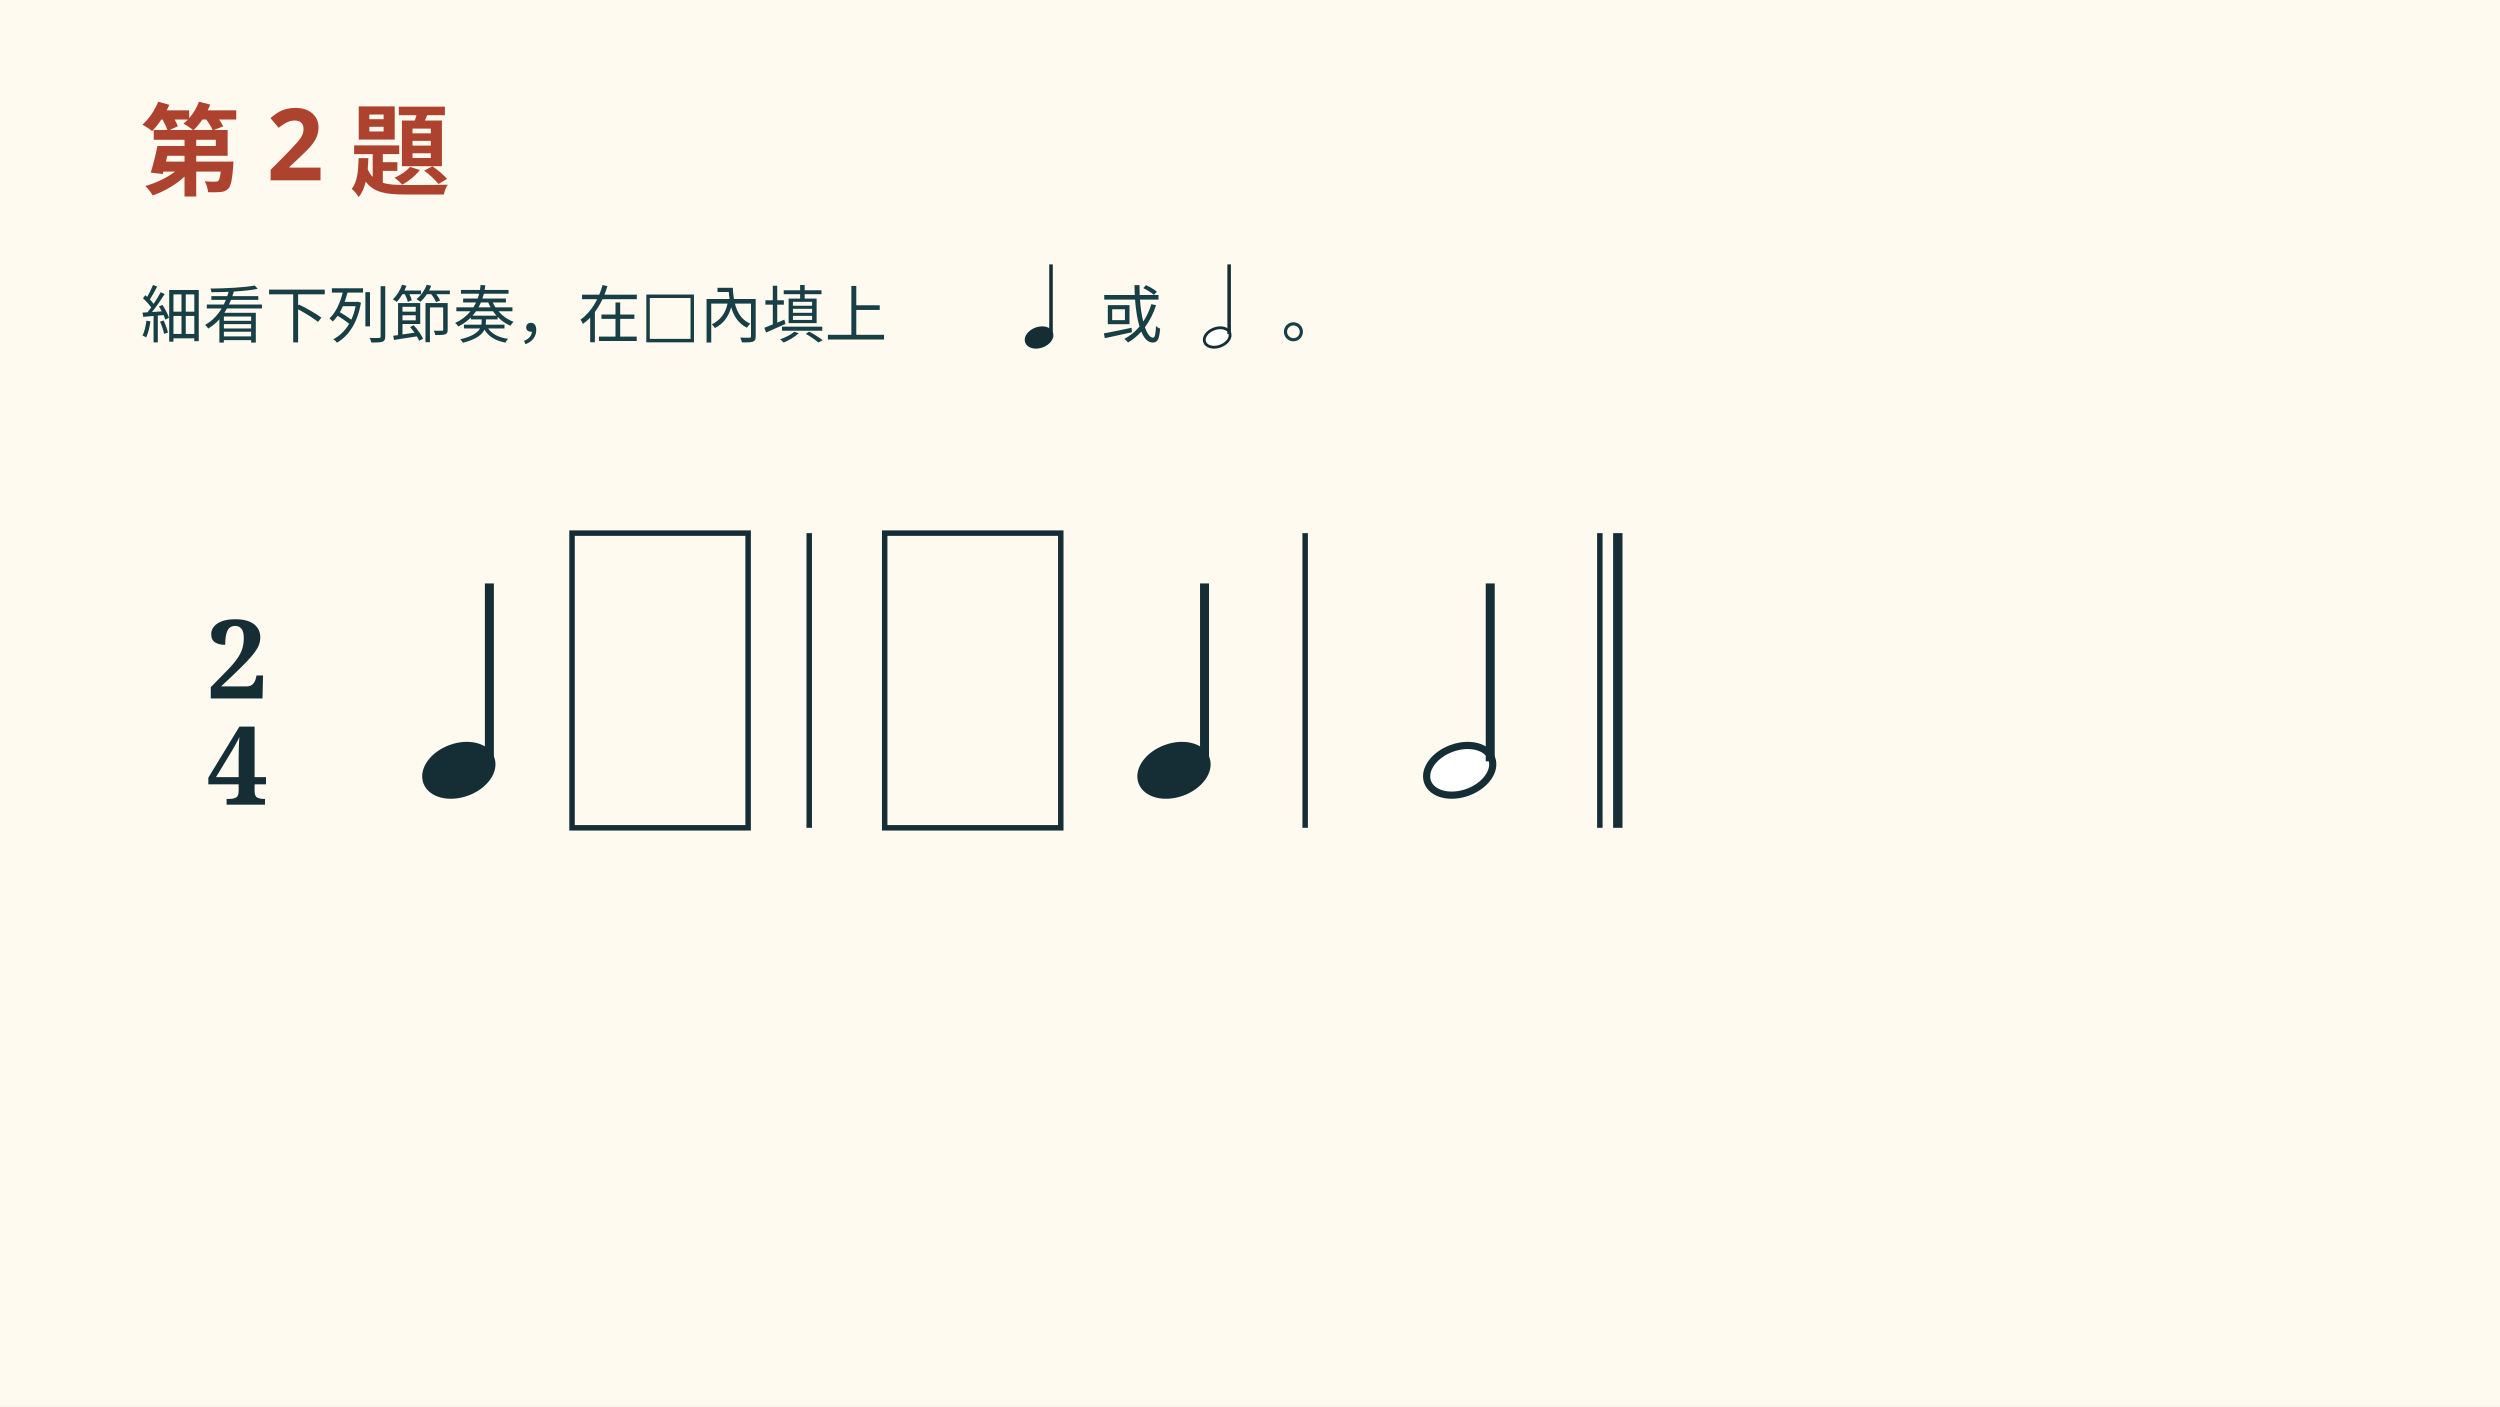
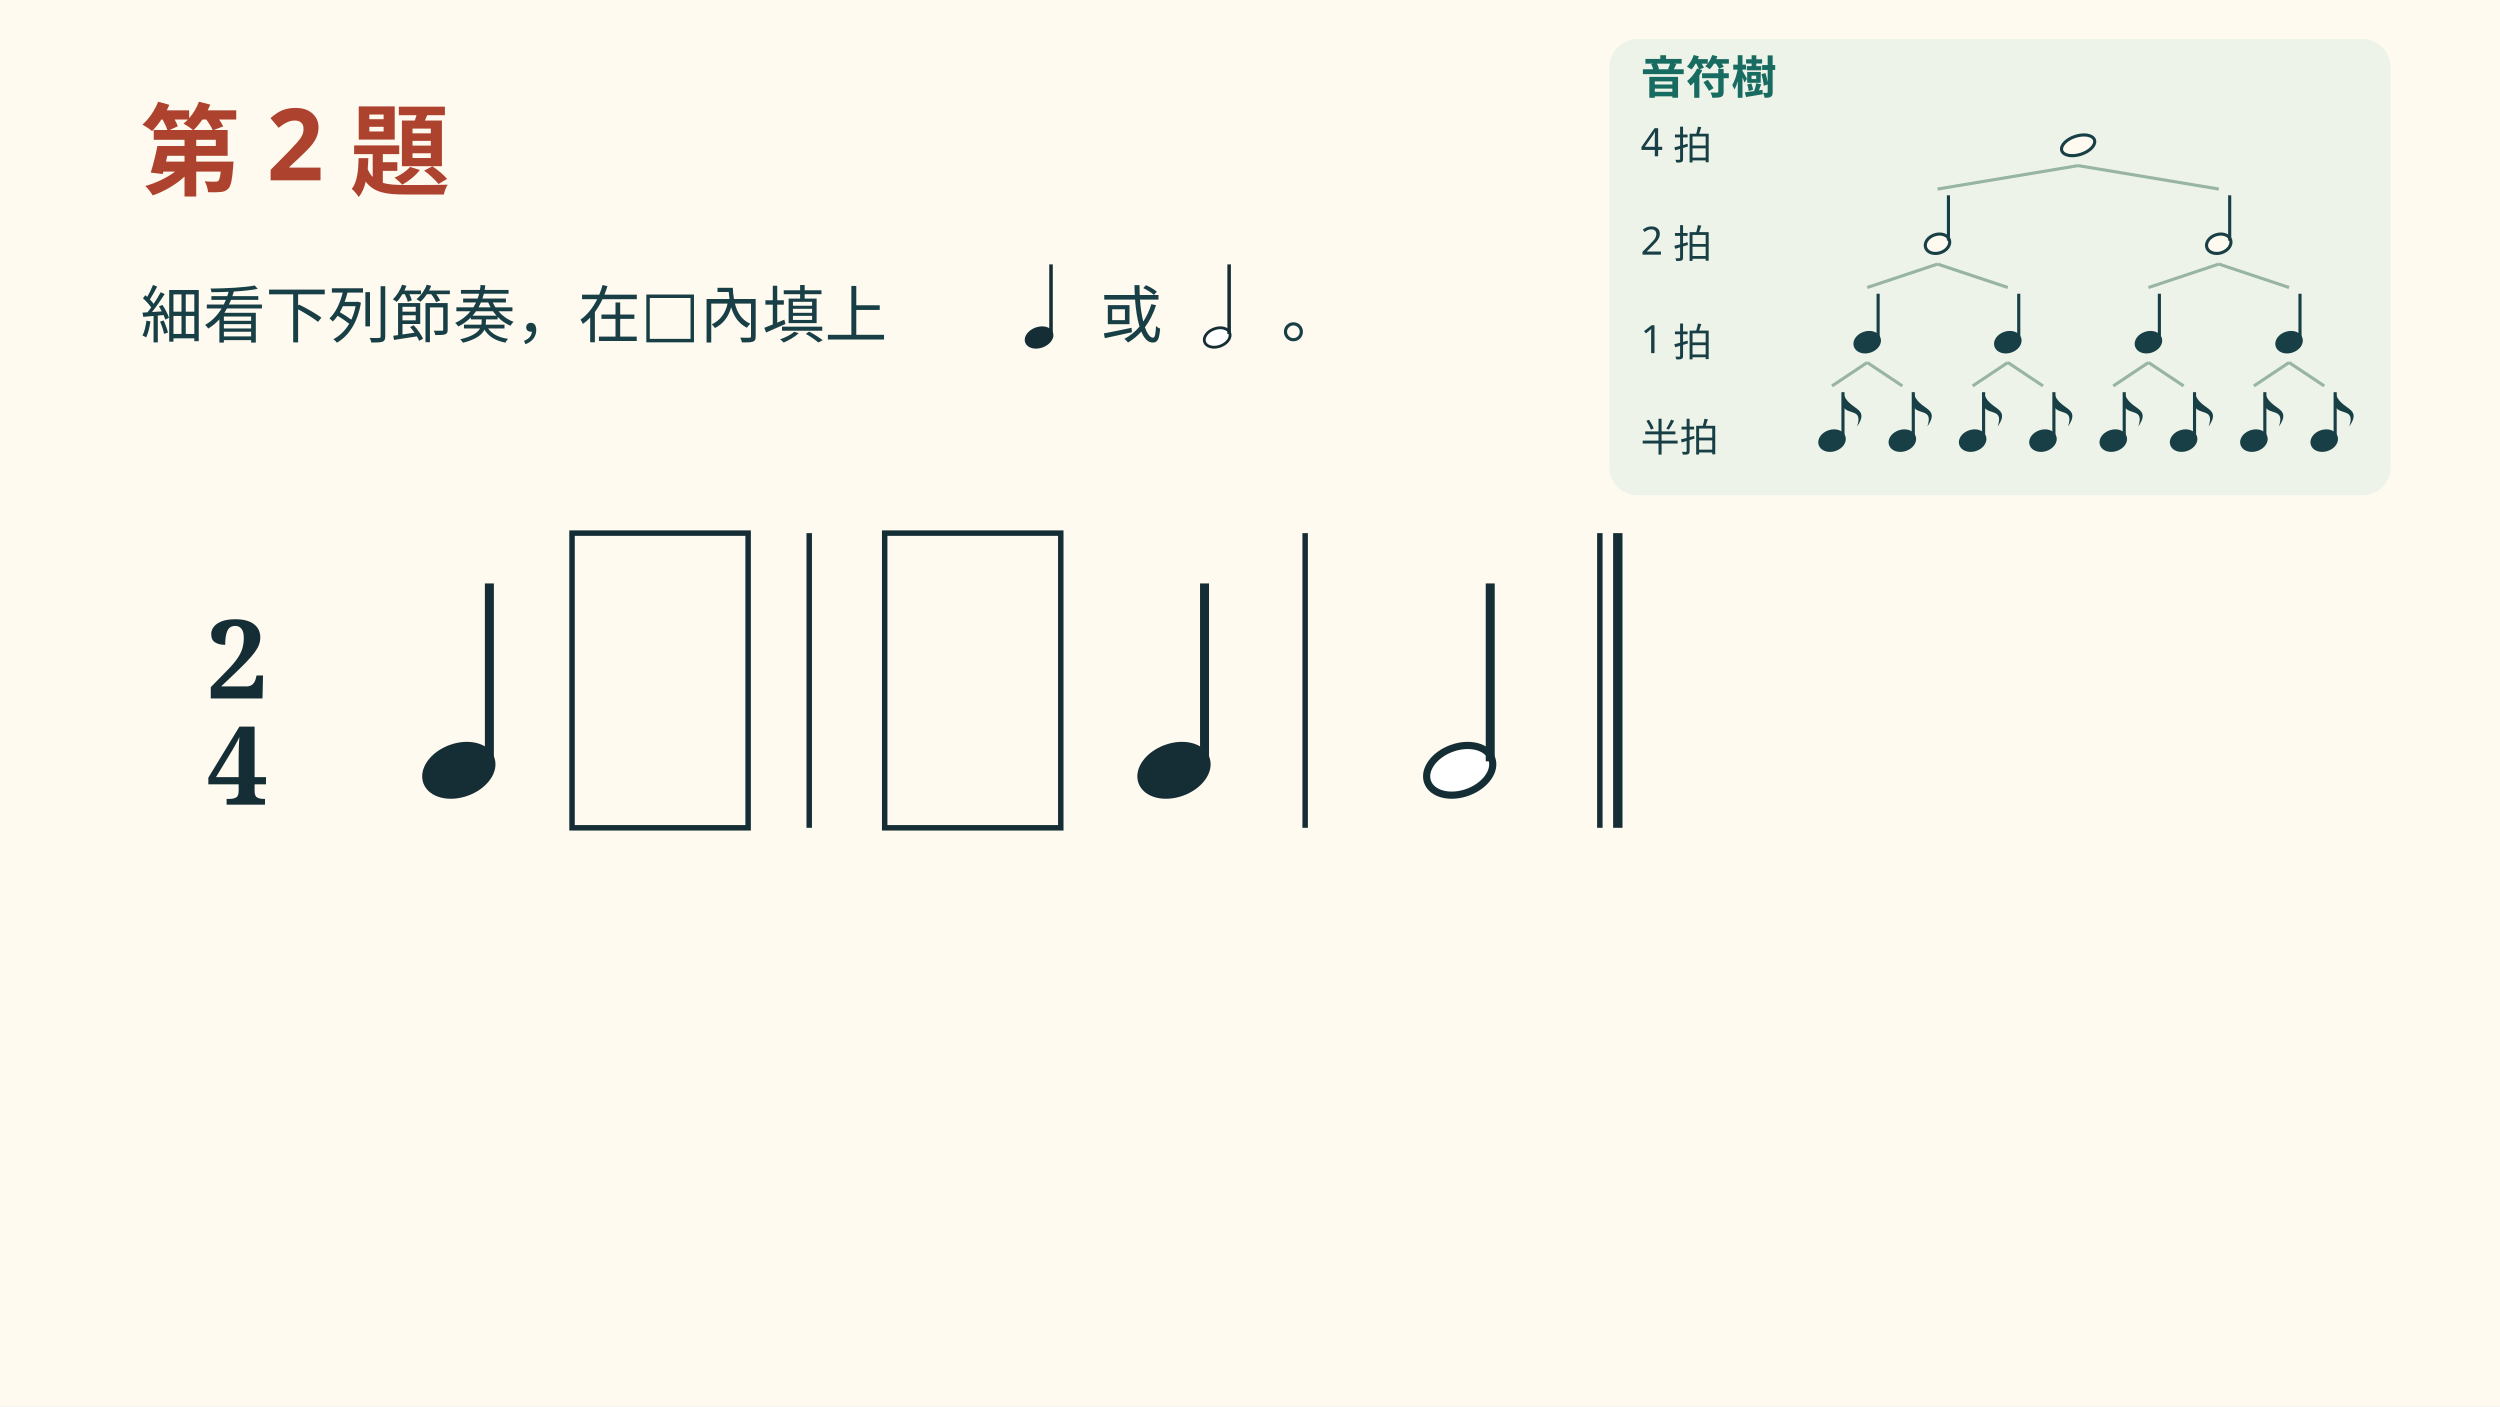
<svg xmlns="http://www.w3.org/2000/svg" viewBox="0 0 1600 900" role="img" aria-labelledby="title desc">
  <rect width="1600" height="900" fill="#fffaf0" />
  <text x="90" y="120" font-family="sans-serif" font-size="64" font-weight="700" fill="#ad432e">第 2 題</text>
  <text x="90" y="216" font-family="sans-serif" font-size="40" fill="#173f45">細看下列節奏，在□內填上</text>
  <g transform="translate(665 216) scale(0.45)">
    <ellipse cx="0" cy="0" rx="19" ry="13" transform="rotate(-20)" fill="#152d34" stroke="#152d34" stroke-width="4" />
    <path d="M17 -5V-104" fill="none" stroke="#152d34" stroke-width="5" />
  </g>
  <text x="704" y="216" font-family="sans-serif" font-size="40" fill="#173f45">或</text>
  <g transform="translate(779 216) scale(0.45)">
    <ellipse cx="0" cy="0" rx="19" ry="13" transform="rotate(-20)" fill="white" stroke="#152d34" stroke-width="4" />
    <path d="M17 -5V-104" fill="none" stroke="#152d34" stroke-width="5" />
  </g>
  <text x="820" y="216" font-family="sans-serif" font-size="40" fill="#173f45">。</text>
  <g fill="#152d34" font-family="serif" font-size="70" font-weight="700" text-anchor="middle">
    <text x="152" y="447">2</text>
    <text x="152" y="515">4</text>
  </g>
  <g transform="translate(293.65 493) scale(1.15)">
    <ellipse cx="0" cy="0" rx="19" ry="13" transform="rotate(-20)" fill="#152d34" stroke="#152d34" stroke-width="4" />
    <path d="M17 -5V-104" fill="none" stroke="#152d34" stroke-width="5" />
  </g>
  <rect x="366.1" y="341.2" width="112.7" height="188.6" fill="none" stroke="#152d34" stroke-width="3.5" />
  <path d="M517.9 341.2V529.8" stroke="#152d34" stroke-width="3.5" />
  <rect x="566.2" y="341.2" width="112.7" height="188.6" fill="none" stroke="#152d34" stroke-width="3.5" />
  <g transform="translate(751.35 493) scale(1.15)">
    <ellipse cx="0" cy="0" rx="19" ry="13" transform="rotate(-20)" fill="#152d34" stroke="#152d34" stroke-width="4" />
    <path d="M17 -5V-104" fill="none" stroke="#152d34" stroke-width="5" />
  </g>
  <path d="M835.3 341.2V529.8" stroke="#152d34" stroke-width="3.5" />
  <g transform="translate(934.2 493) scale(1.15)">
    <ellipse cx="0" cy="0" rx="19" ry="13" transform="rotate(-20)" fill="white" stroke="#152d34" stroke-width="4" />
    <path d="M17 -5V-104" fill="none" stroke="#152d34" stroke-width="5" />
  </g>
  <path d="M1023.9 341.2V529.8" stroke="#152d34" stroke-width="3.5" />
  <path d="M1035.4 341.2V529.8" stroke="#152d34" stroke-width="6" />
+   <g id="corner-note-tree" aria-label="音符樹：全音符四拍，二分音符兩拍，四分音符一拍，八分音符半拍">
+     <rect x="1030" y="25" width="500" height="292" rx="18" fill="#edf3e9" />
+     <text x="1050" y="60" font-family="sans-serif" font-size="29" font-weight="700" fill="#176b60">音符樹</text>
+     <path d="M1330.0 106L1240.0 121" fill="none" stroke="#98b4a3" stroke-width="2" />
+     <path d="M1330.0 106L1420.0 121" fill="none" stroke="#98b4a3" stroke-width="2" />
+     <path d="M1240.0 169L1195.0 184" fill="none" stroke="#98b4a3" stroke-width="2" />
+     <path d="M1240.0 169L1285.0 184" fill="none" stroke="#98b4a3" stroke-width="2" />
+     <path d="M1420.0 169L1375.0 184" fill="none" stroke="#98b4a3" stroke-width="2" />
+     <path d="M1420.0 169L1465.0 184" fill="none" stroke="#98b4a3" stroke-width="2" />
+     <path d="M1195.0 232L1172.5 247" fill="none" stroke="#98b4a3" stroke-width="2" />
+     <path d="M1195.0 232L1217.5 247" fill="none" stroke="#98b4a3" stroke-width="2" />
+     <path d="M1285.0 232L1262.5 247" fill="none" stroke="#98b4a3" stroke-width="2" />
+     <path d="M1285.0 232L1307.5 247" fill="none" stroke="#98b4a3" stroke-width="2" />
+     <path d="M1375.0 232L1352.5 247" fill="none" stroke="#98b4a3" stroke-width="2" />
+     <path d="M1375.0 232L1397.5 247" fill="none" stroke="#98b4a3" stroke-width="2" />
+     <path d="M1465.0 232L1442.5 247" fill="none" stroke="#98b4a3" stroke-width="2" />
+     <path d="M1465.0 232L1487.5 247" fill="none" stroke="#98b4a3" stroke-width="2" />
+     <text x="1050" y="100" font-family="sans-serif" font-size="25" fill="#173f45">4 拍</text>
+     <ellipse cx="1330.0" cy="93" rx="11" ry="6" transform="rotate(-18 1330.0 93)" fill="#fffaf0" stroke="#173f45" stroke-width="2" />
+     <text x="1050" y="163" font-family="sans-serif" font-size="25" fill="#173f45">2 拍</text>
+     <ellipse cx="1240.0" cy="156" rx="8" ry="6" transform="rotate(-18 1240.0 156)" fill="#fffaf0" stroke="#173f45" stroke-width="2" />
+     <path d="M1247.0 154V125" stroke="#173f45" stroke-width="2" />
+     <ellipse cx="1420.0" cy="156" rx="8" ry="6" transform="rotate(-18 1420.0 156)" fill="#fffaf0" stroke="#173f45" stroke-width="2" />
+     <path d="M1427.0 154V125" stroke="#173f45" stroke-width="2" />
+     <text x="1050" y="226" font-family="sans-serif" font-size="25" fill="#173f45">1 拍</text>
+     <ellipse cx="1195.0" cy="219" rx="8" ry="6" transform="rotate(-18 1195.0 219)" fill="#173f45" stroke="#173f45" stroke-width="2" />
+     <path d="M1202.0 217V188" stroke="#173f45" stroke-width="2" />
+     <ellipse cx="1285.0" cy="219" rx="8" ry="6" transform="rotate(-18 1285.0 219)" fill="#173f45" stroke="#173f45" stroke-width="2" />
+     <path d="M1292.0 217V188" stroke="#173f45" stroke-width="2" />
+     <ellipse cx="1375.0" cy="219" rx="8" ry="6" transform="rotate(-18 1375.0 219)" fill="#173f45" stroke="#173f45" stroke-width="2" />
+     <path d="M1382.0 217V188" stroke="#173f45" stroke-width="2" />
+     <ellipse cx="1465.0" cy="219" rx="8" ry="6" transform="rotate(-18 1465.0 219)" fill="#173f45" stroke="#173f45" stroke-width="2" />
+     <path d="M1472.0 217V188" stroke="#173f45" stroke-width="2" />
+     <text x="1050" y="289" font-family="sans-serif" font-size="25" fill="#173f45">半拍</text>
+     <ellipse cx="1172.5" cy="282" rx="8" ry="6" transform="rotate(-18 1172.5 282)" fill="#173f45" stroke="#173f45" stroke-width="2" />
+     <path d="M1179.5 280V251" stroke="#173f45" stroke-width="2" />
+     <path d="M1179.5 251C1182.5 263 1197.5 260 1188.5 273C1192.5 261 1182.5 266 1179.5 260Z" fill="#173f45" />
+     <ellipse cx="1217.5" cy="282" rx="8" ry="6" transform="rotate(-18 1217.5 282)" fill="#173f45" stroke="#173f45" stroke-width="2" />
+     <path d="M1224.5 280V251" stroke="#173f45" stroke-width="2" />
+     <path d="M1224.5 251C1227.5 263 1242.5 260 1233.5 273C1237.5 261 1227.5 266 1224.5 260Z" fill="#173f45" />
+     <ellipse cx="1262.5" cy="282" rx="8" ry="6" transform="rotate(-18 1262.5 282)" fill="#173f45" stroke="#173f45" stroke-width="2" />
+     <path d="M1269.5 280V251" stroke="#173f45" stroke-width="2" />
+     <path d="M1269.5 251C1272.5 263 1287.5 260 1278.5 273C1282.5 261 1272.5 266 1269.5 260Z" fill="#173f45" />
+     <ellipse cx="1307.5" cy="282" rx="8" ry="6" transform="rotate(-18 1307.5 282)" fill="#173f45" stroke="#173f45" stroke-width="2" />
+     <path d="M1314.5 280V251" stroke="#173f45" stroke-width="2" />
+     <path d="M1314.5 251C1317.5 263 1332.5 260 1323.5 273C1327.5 261 1317.5 266 1314.5 260Z" fill="#173f45" />
+     <ellipse cx="1352.5" cy="282" rx="8" ry="6" transform="rotate(-18 1352.5 282)" fill="#173f45" stroke="#173f45" stroke-width="2" />
+     <path d="M1359.5 280V251" stroke="#173f45" stroke-width="2" />
+     <path d="M1359.5 251C1362.5 263 1377.5 260 1368.5 273C1372.5 261 1362.5 266 1359.5 260Z" fill="#173f45" />
+     <ellipse cx="1397.5" cy="282" rx="8" ry="6" transform="rotate(-18 1397.5 282)" fill="#173f45" stroke="#173f45" stroke-width="2" />
+     <path d="M1404.5 280V251" stroke="#173f45" stroke-width="2" />
+     <path d="M1404.5 251C1407.5 263 1422.5 260 1413.5 273C1417.5 261 1407.5 266 1404.5 260Z" fill="#173f45" />
+     <ellipse cx="1442.5" cy="282" rx="8" ry="6" transform="rotate(-18 1442.5 282)" fill="#173f45" stroke="#173f45" stroke-width="2" />
+     <path d="M1449.5 280V251" stroke="#173f45" stroke-width="2" />
+     <path d="M1449.5 251C1452.5 263 1467.5 260 1458.5 273C1462.5 261 1452.5 266 1449.5 260Z" fill="#173f45" />
+     <ellipse cx="1487.5" cy="282" rx="8" ry="6" transform="rotate(-18 1487.5 282)" fill="#173f45" stroke="#173f45" stroke-width="2" />
+     <path d="M1494.5 280V251" stroke="#173f45" stroke-width="2" />
+     <path d="M1494.5 251C1497.5 263 1512.5 260 1503.5 273C1507.5 261 1497.5 266 1494.5 260Z" fill="#173f45" />
+   </g>
</svg>
